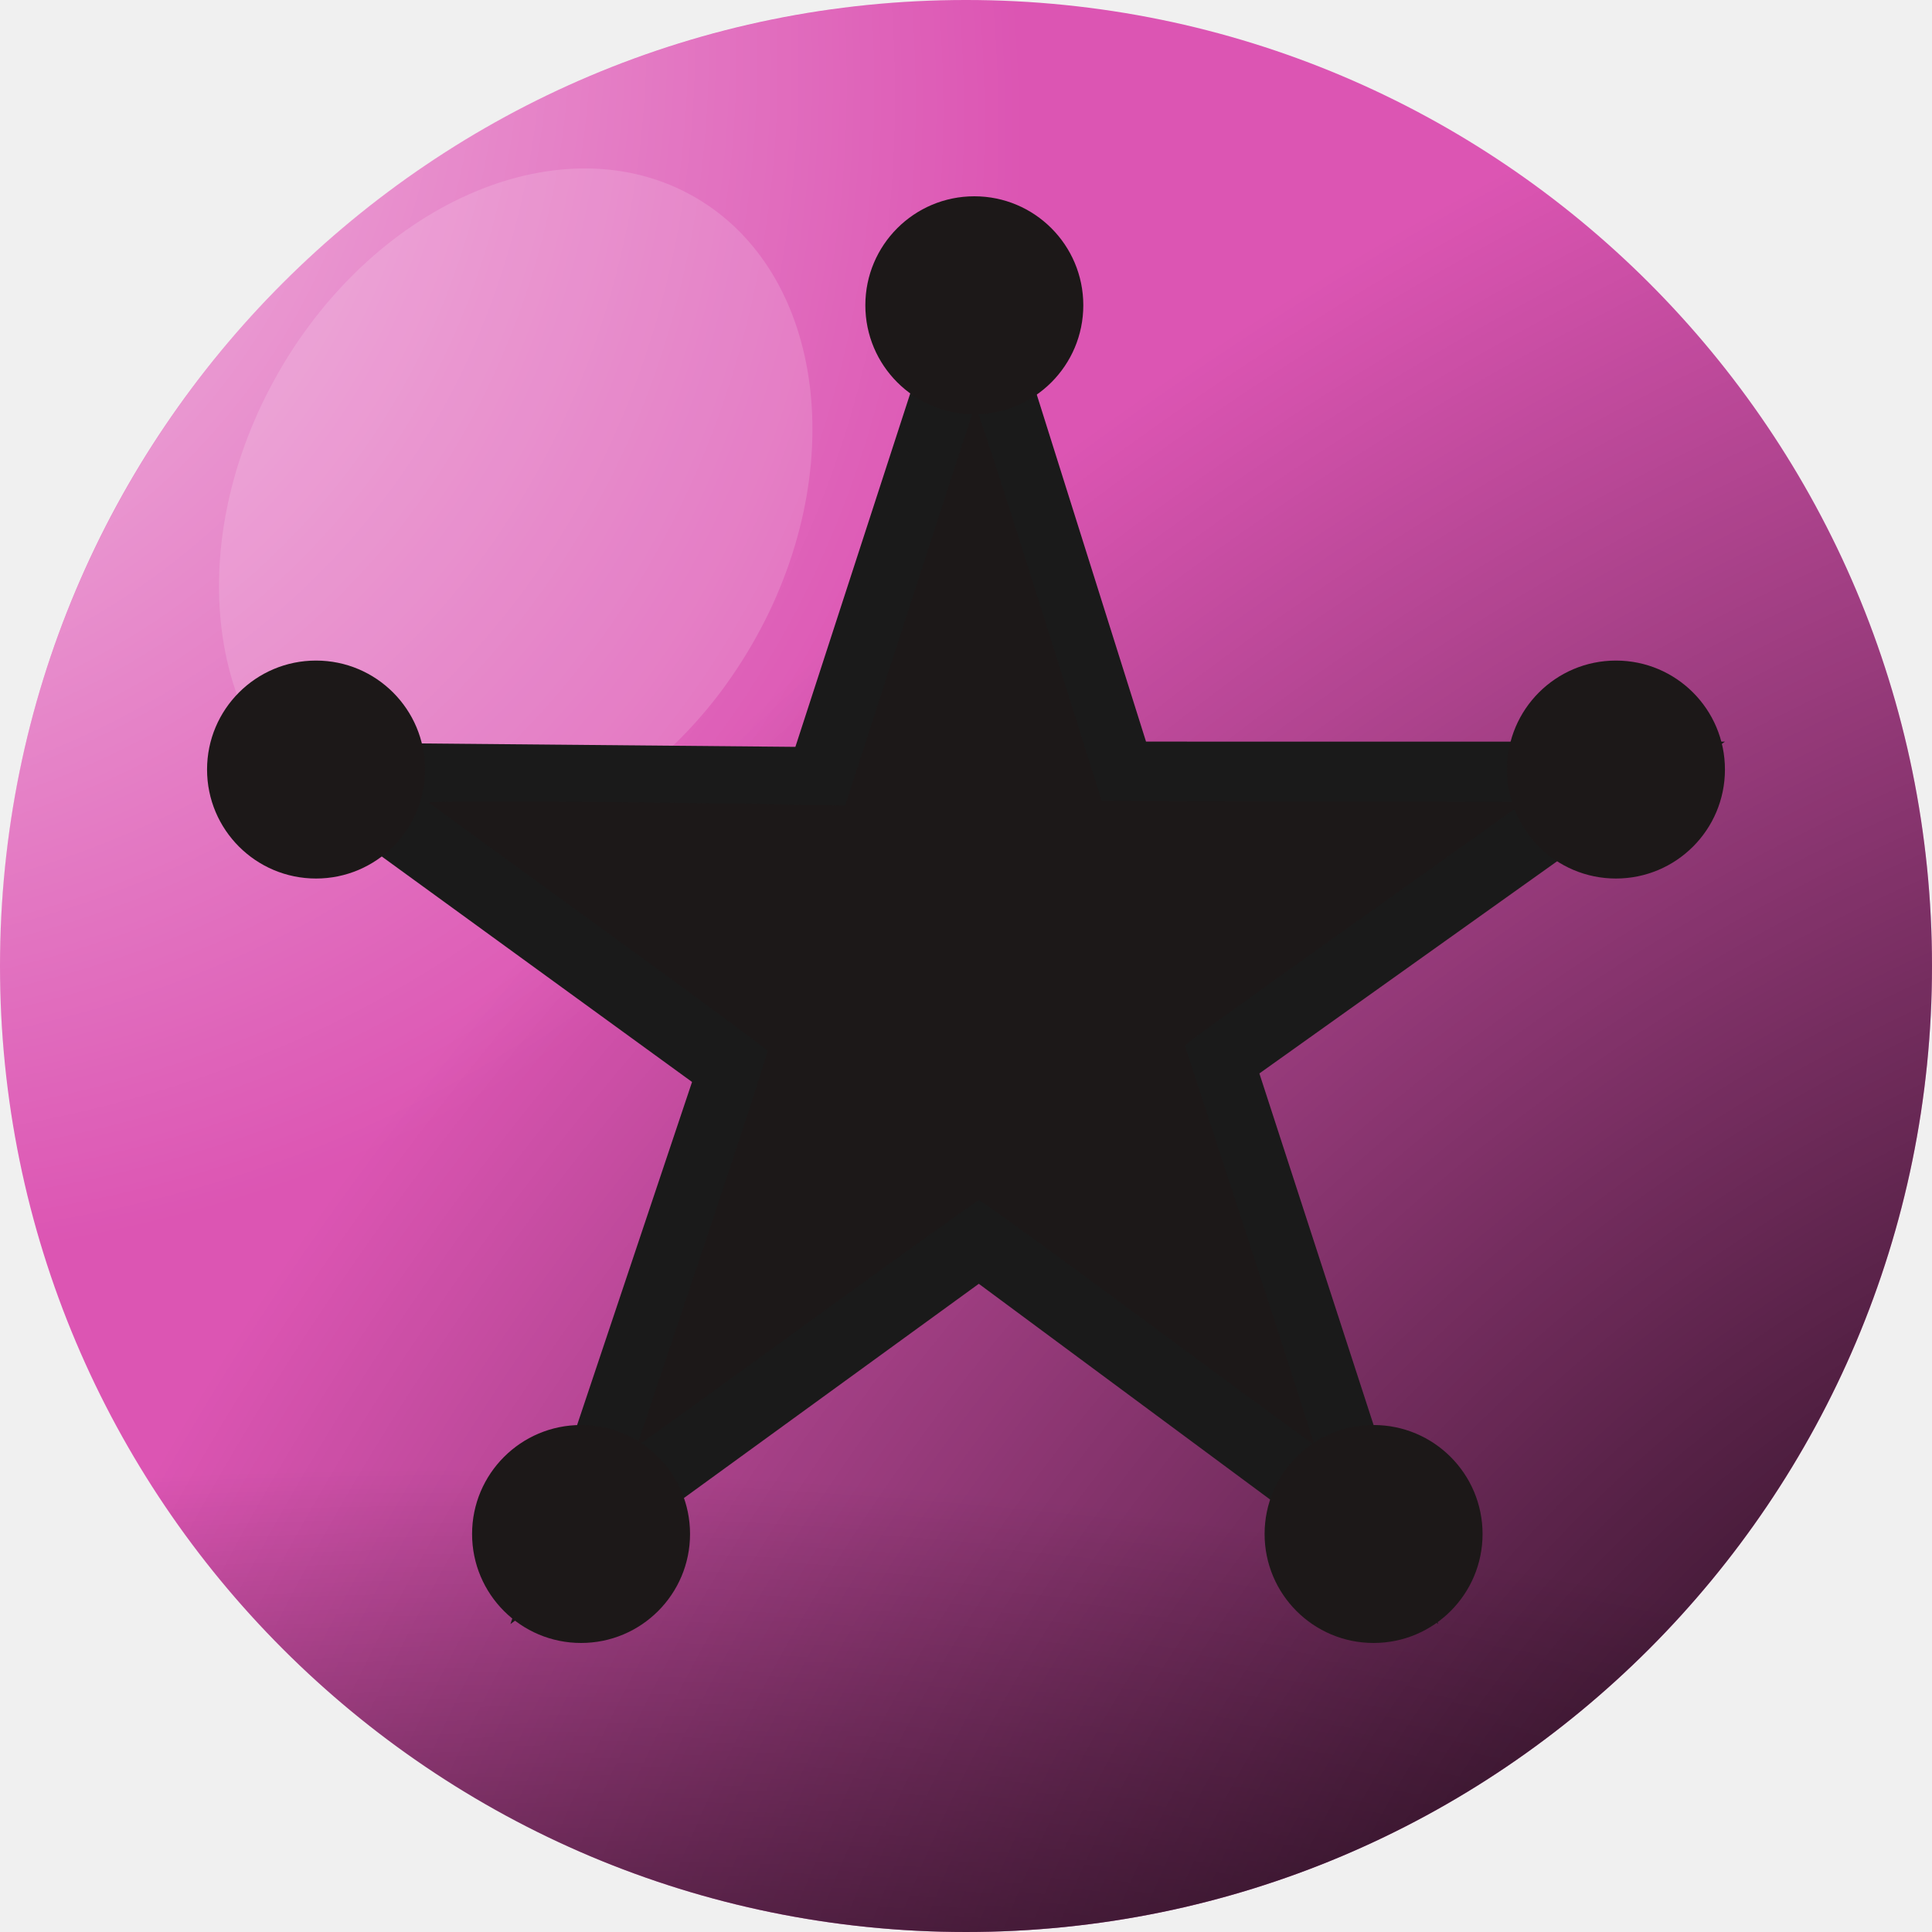
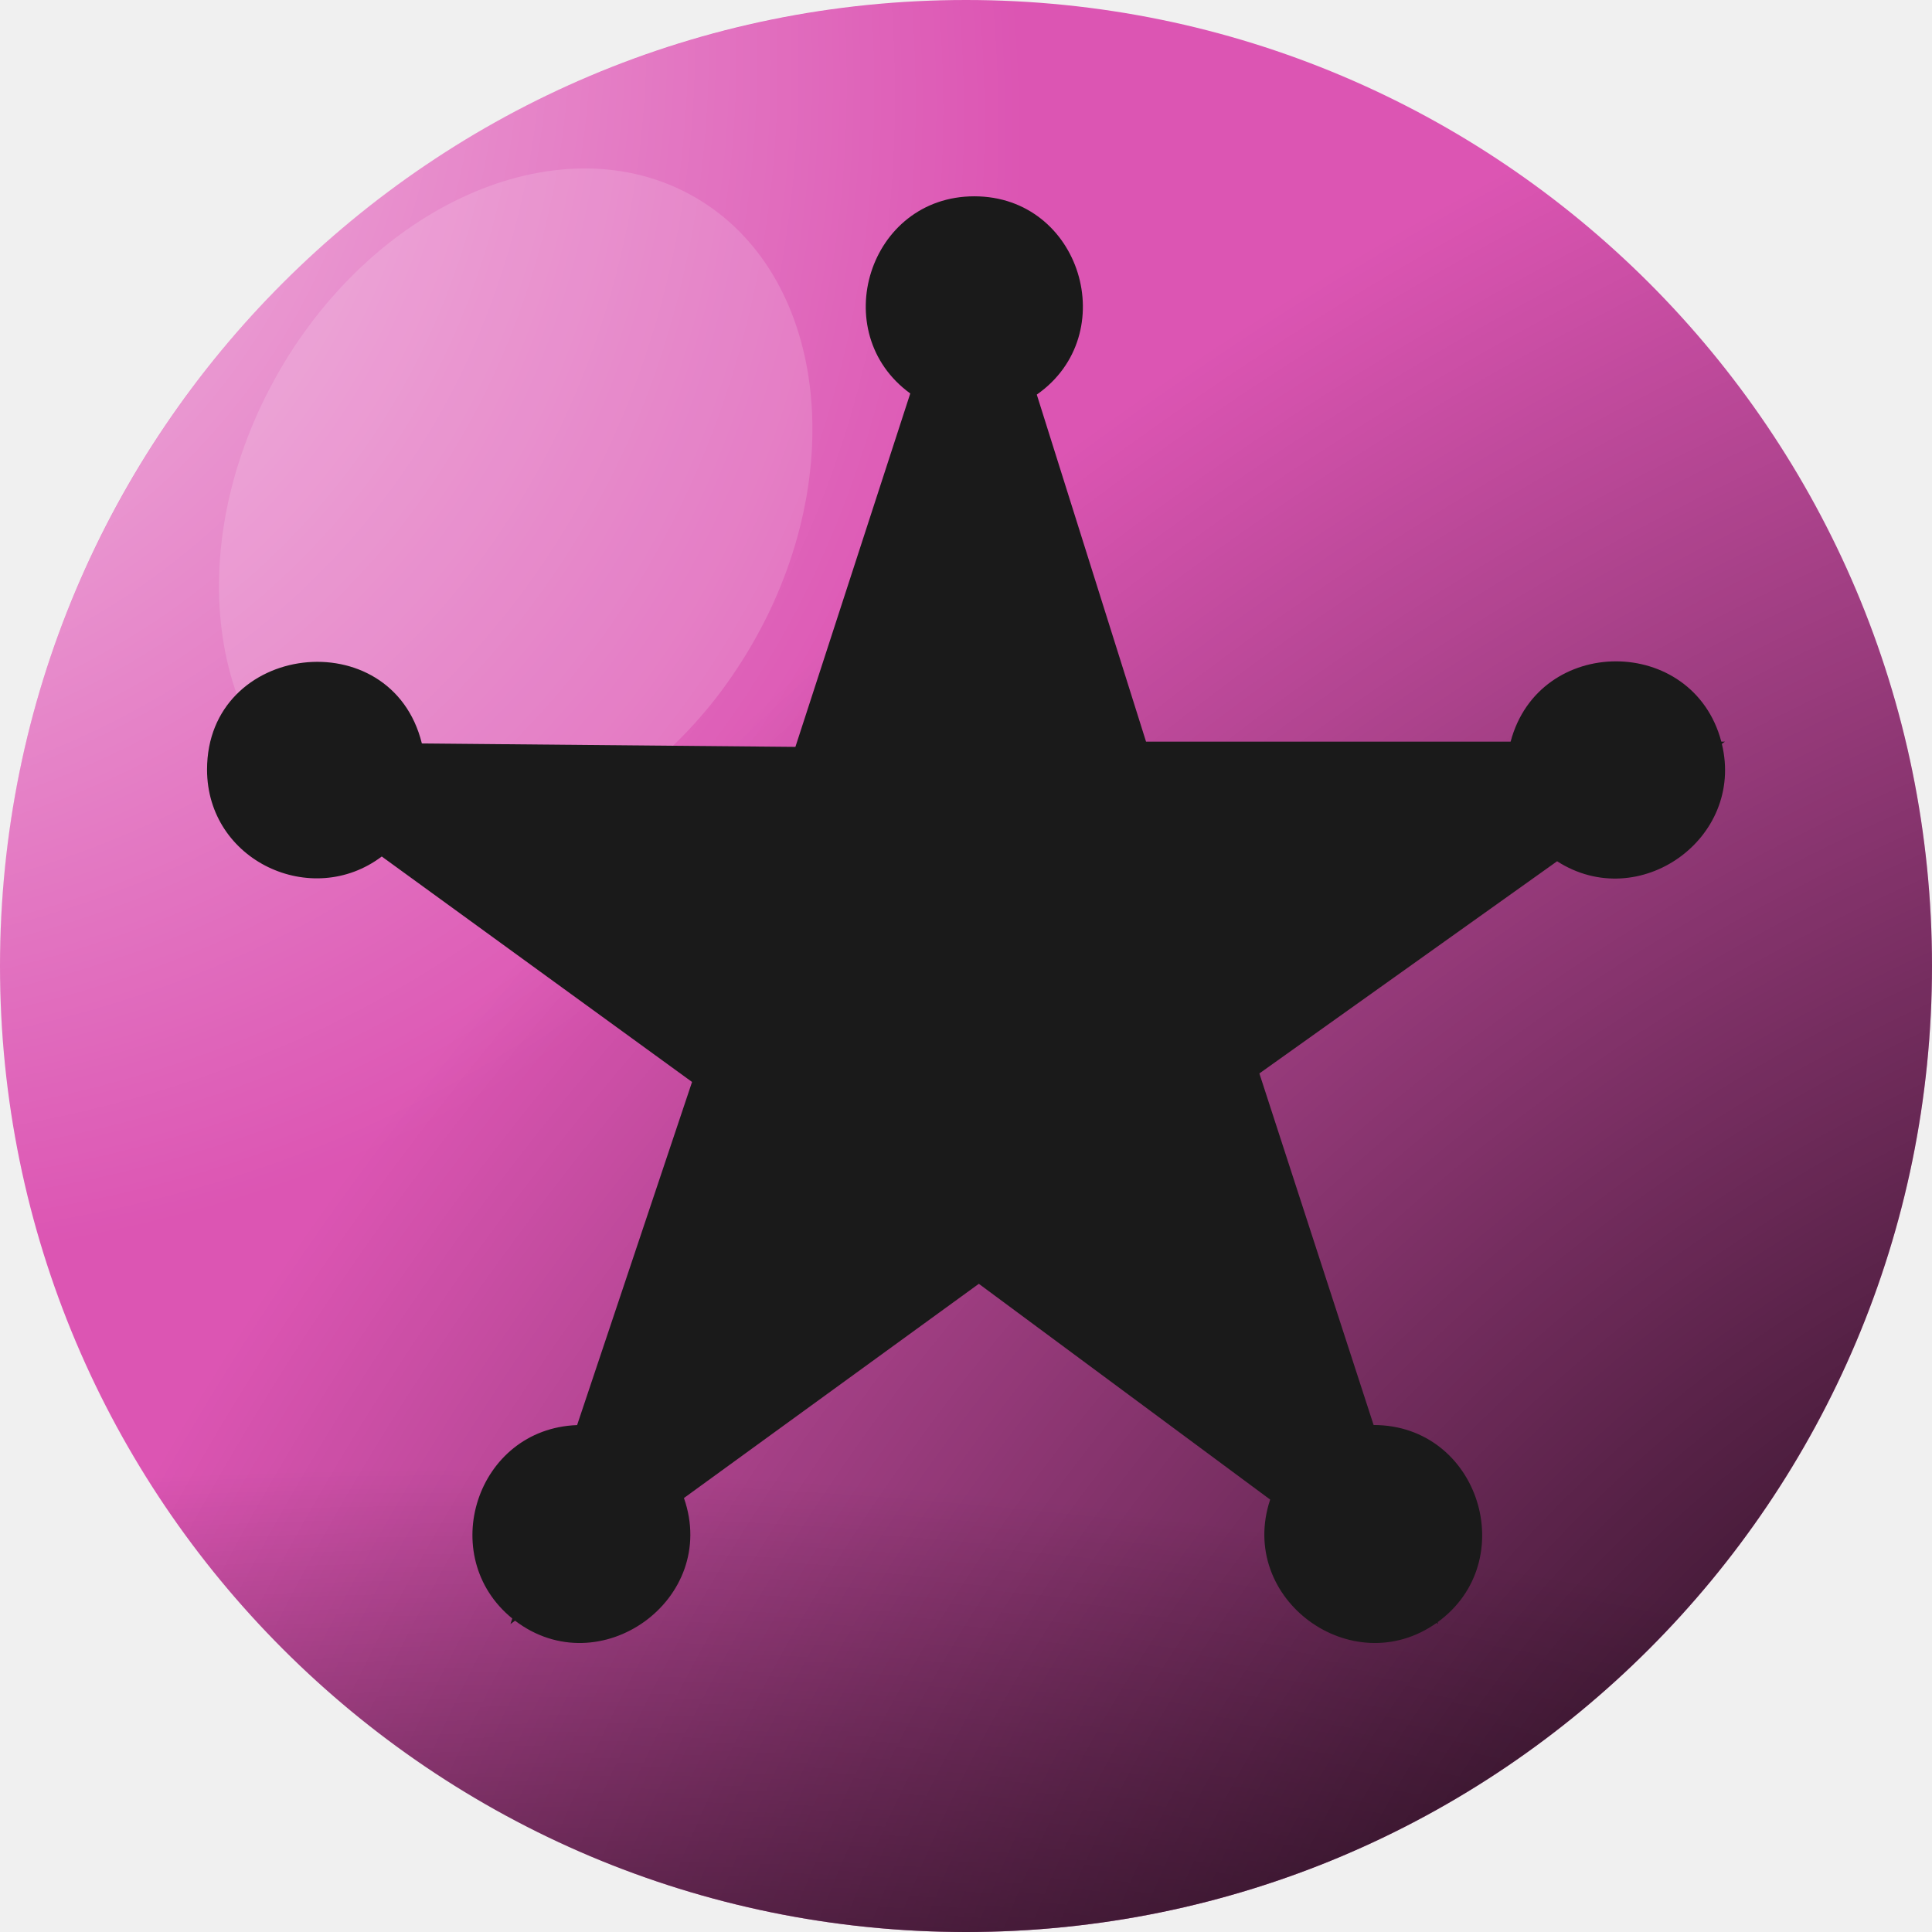
- <svg xmlns="http://www.w3.org/2000/svg" xmlns:xlink="http://www.w3.org/1999/xlink" version="1.1" id="svg2" width="500" height="500" viewBox="0 0 500 500" xml:space="preserve">
+ <svg xmlns="http://www.w3.org/2000/svg" xmlns:xlink="http://www.w3.org/1999/xlink" version="1.1" id="svg2" width="100" height="100" viewBox="0 0 100 100" xml:space="preserve">
  <defs id="defs6">
    <linearGradient id="linearGradient13977">
      <stop style="stop-color:#ffffff;stop-opacity:1;" offset="0" id="stop13973" />
      <stop style="stop-color:#ffffff;stop-opacity:0;" offset="1" id="stop13975" />
    </linearGradient>
    <linearGradient id="linearGradient8394">
      <stop style="stop-color:#000000;stop-opacity:1;" offset="0" id="stop8390" />
      <stop style="stop-color:#000000;stop-opacity:0;" offset="1" id="stop8392" />
    </linearGradient>
-     <radialGradient xlink:href="#linearGradient13977" id="radialGradient3641-1-9-3" cx="746.434" cy="904.352" fx="746.434" fy="904.352" r="23.524" gradientUnits="userSpaceOnUse" gradientTransform="matrix(10.88632,-10.95739,15.07094,14.97319,-28366.249,-9253.219)" />
-     <radialGradient xlink:href="#linearGradient8394" id="radialGradient3641-0-9" cx="748.524" cy="897.765" fx="748.524" fy="897.765" r="23.524" gradientUnits="userSpaceOnUse" gradientTransform="matrix(22.64762,-17.67901,13.07243,16.74638,-20864.901,1797.139)" />
-     <radialGradient xlink:href="#linearGradient8394" id="radialGradient3641-0-9-6" cx="748.524" cy="897.765" fx="748.524" fy="897.765" r="23.524" gradientUnits="userSpaceOnUse" gradientTransform="matrix(22.78147,-17.50618,7.135184,9.285292,-15481.92,2084.284)" />
+     <radialGradient xlink:href="#linearGradient13977" id="radialGradient3641-1-9-3" cx="746.434" cy="904.352" fx="746.434" fy="904.352" r="23.524" gradientUnits="userSpaceOnUse" gradientTransform="matrix(2.177263,-2.191476,3.014185,2.994636,-11102.761,-5055.748)" />
+     <radialGradient xlink:href="#linearGradient8394" id="radialGradient3641-0-9" cx="748.524" cy="897.765" fx="748.524" fy="897.765" r="23.524" gradientUnits="userSpaceOnUse" gradientTransform="matrix(4.529521,-3.535799,2.614483,3.349273,1632.086,2819.828)" />
+     <radialGradient xlink:href="#linearGradient8394" id="radialGradient3641-0-9-6" cx="748.524" cy="897.765" fx="748.524" fy="897.765" r="23.524" gradientUnits="userSpaceOnUse" gradientTransform="matrix(4.556292,-3.501234,1.427036,1.857057,2748.184,-1948.178)" />
  </defs>
-   <g id="g8" transform="translate(-7256.329,-3075.5)">
-     <circle style="fill:#dc55b3;fill-opacity:1;stroke-width:175.21" id="path761-70-1-2" cx="7506.329" cy="3325.499" r="250" />
-     <circle style="fill:url(#radialGradient3641-0-9);fill-opacity:1;stroke-width:175.21" id="path761-70-3-7-9" cx="7506.329" cy="3325.499" r="250" />
-     <circle style="fill:url(#radialGradient3641-0-9-6);fill-opacity:1;stroke-width:175.21" id="path761-70-3-7-9-9" cx="7659.259" cy="-2956.293" r="250" transform="rotate(45)" />
-     <circle style="fill:url(#radialGradient3641-1-9-3);fill-opacity:1;stroke-width:175.21" id="path761-70-3-0-8-8" cx="-7001.707" cy="-4287.193" r="250" transform="rotate(172.4152)" />
-     <ellipse style="fill:#ffffff;fill-opacity:0.15;stroke-width:1.787" id="path16255" cx="8003.193" cy="-917.658" rx="70.661" ry="92.769" transform="rotate(30)" />
-     <g id="g3" transform="translate(-632.8123,95.75001)">
-       <path id="path1" style="fill:#1a1a1a;fill-opacity:1;stroke-width:0.706" d="m 8141.296,3030.549 -46.309,142.487 -147.949,-1.349 121.204,88.074 -47.003,140.291 121.217,-88.055 118.9,88.055 -46.287,-142.495 120.487,-85.869 -149.824,-0.012 z m 0,62.423 30.424,96.626 102.582,0.01 -82.495,58.794 31.692,97.564 -81.409,-60.29 -82.996,60.29 32.183,-96.056 -82.987,-60.302 101.299,0.924 z" />
-       <circle style="fill:#1c1818;fill-opacity:1;stroke-width:1.38" id="path2" cx="8141.296" cy="3058.753" r="28.204" />
-       <circle style="fill:#1c1818;fill-opacity:1;stroke-width:1.38" id="path2-7" cx="8307.352" cy="3178.908" r="28.204" />
-       <circle style="fill:#1c1818;fill-opacity:1;stroke-width:1.38" id="path2-7-6" cx="8244.623" cy="3376.746" r="28.204" />
-       <circle style="fill:#1c1818;fill-opacity:1;stroke-width:1.38" id="path2-7-6-6" cx="8039.52" cy="3376.746" r="28.204" />
-       <circle style="fill:#1c1818;fill-opacity:1;stroke-width:1.38" id="path2-7-9" cx="7970.931" cy="3178.908" r="28.204" />
-       <path style="fill:#1c1818;fill-opacity:1;stroke-width:0.595" d="m 8054.003,3353.971 c 0,-0.121 7.657,-23.015 17.016,-50.876 9.359,-27.861 16.886,-50.995 16.727,-51.408 -0.159,-0.413 -19.8,-14.906 -43.647,-32.206 -23.847,-17.3 -43.627,-31.698 -43.954,-31.996 -0.577,-0.525 56.749,-0.237 91.649,0.461 l 16.068,0.321 16.62,-51.357 c 9.141,-28.247 16.787,-51.697 16.991,-52.112 0.302,-0.615 9.584,28.279 30.782,95.823 l 2.007,6.394 54.689,0.152 54.689,0.152 -42.622,30.351 c -23.442,16.693 -43.204,30.887 -43.916,31.541 l -1.295,1.19 16.794,51.478 c 9.237,28.313 16.715,51.572 16.619,51.688 -0.096,0.115 -19.485,-14.079 -43.086,-31.542 -23.602,-17.463 -43.236,-31.723 -43.631,-31.688 -0.396,0.035 -20.47,14.415 -44.609,31.957 -24.14,17.542 -43.89,31.796 -43.89,31.676 z" id="path3" />
+   <g id="g8" transform="translate(-7256.329,-3075.499)">
+     <ellipse style="fill:#dc55b3;fill-opacity:1;stroke-width:35.042" id="path761-70-1-2" cx="7306.329" cy="3125.499" rx="50" ry="50" />
+     <ellipse style="fill:url(#radialGradient3641-0-9);fill-opacity:1;stroke-width:35.042" id="path761-70-3-7-9" cx="7306.329" cy="3125.499" rx="50" ry="50" />
+     <circle style="fill:url(#radialGradient3641-0-9-6);fill-opacity:1;stroke-width:35.042" id="path761-70-3-7-9-9" cx="7376.417" cy="-2956.292" r="50" transform="rotate(45)" />
+     <ellipse style="fill:url(#radialGradient3641-1-9-3);fill-opacity:1;stroke-width:35.042" id="path761-70-3-0-8-8" cx="-6829.855" cy="-4062.544" transform="rotate(172.4152)" rx="50" ry="50" />
+     <ellipse style="fill:#ffffff;fill-opacity:0.15;stroke-width:0.357" id="path16255" cx="7858.17" cy="-955.294" rx="14.132" ry="18.554" transform="rotate(30)" />
+     <g id="g3" transform="matrix(0.1999999,0,0,0.1999999,5678.502,2479.55)">
+       <path id="path1" style="fill:#1a1a1a;fill-opacity:1;stroke-width:0.706" d="m 8141.298,3030.55 c -27.344,7e-4 -38.308,35.233 -16.582,51.025 l -29.727,91.465 -96.67,-0.889 c -7.854,-31.822 -55.595,-26.167 -55.596,6.758 8e-4,23.668 27.138,36.161 45.215,22.5 l 80.303,58.35 -29.746,88.799 c -26.092,0.95 -36.624,33.906 -16.777,50.059 l -0.478,1.435 1.201,-0.869 c 21.891,16.663 52.888,-5.487 43.701,-31.748 l 76.318,-55.44 75.4,55.84 c -8.58,25.76 21.208,47.424 43.086,31.914 l 0.41,0.303 -0.156,-0.488 c 21.739,-15.787 10.774,-51.025 -16.572,-51.025 -9.864,-30.309 -19.711,-60.66 -29.561,-90.986 l 77.051,-54.912 c 21.177,13.6 48.611,-5.848 42.637,-30.381 l 0.801,-0.576 h -0.938 c -7.346,-27.709 -47.186,-27.709 -54.531,0 l -94.356,-0.01 -28.271,-89.805 c 22.23,-15.545 11.424,-51.318 -16.162,-51.318 z" />
    </g>
  </g>
</svg>
